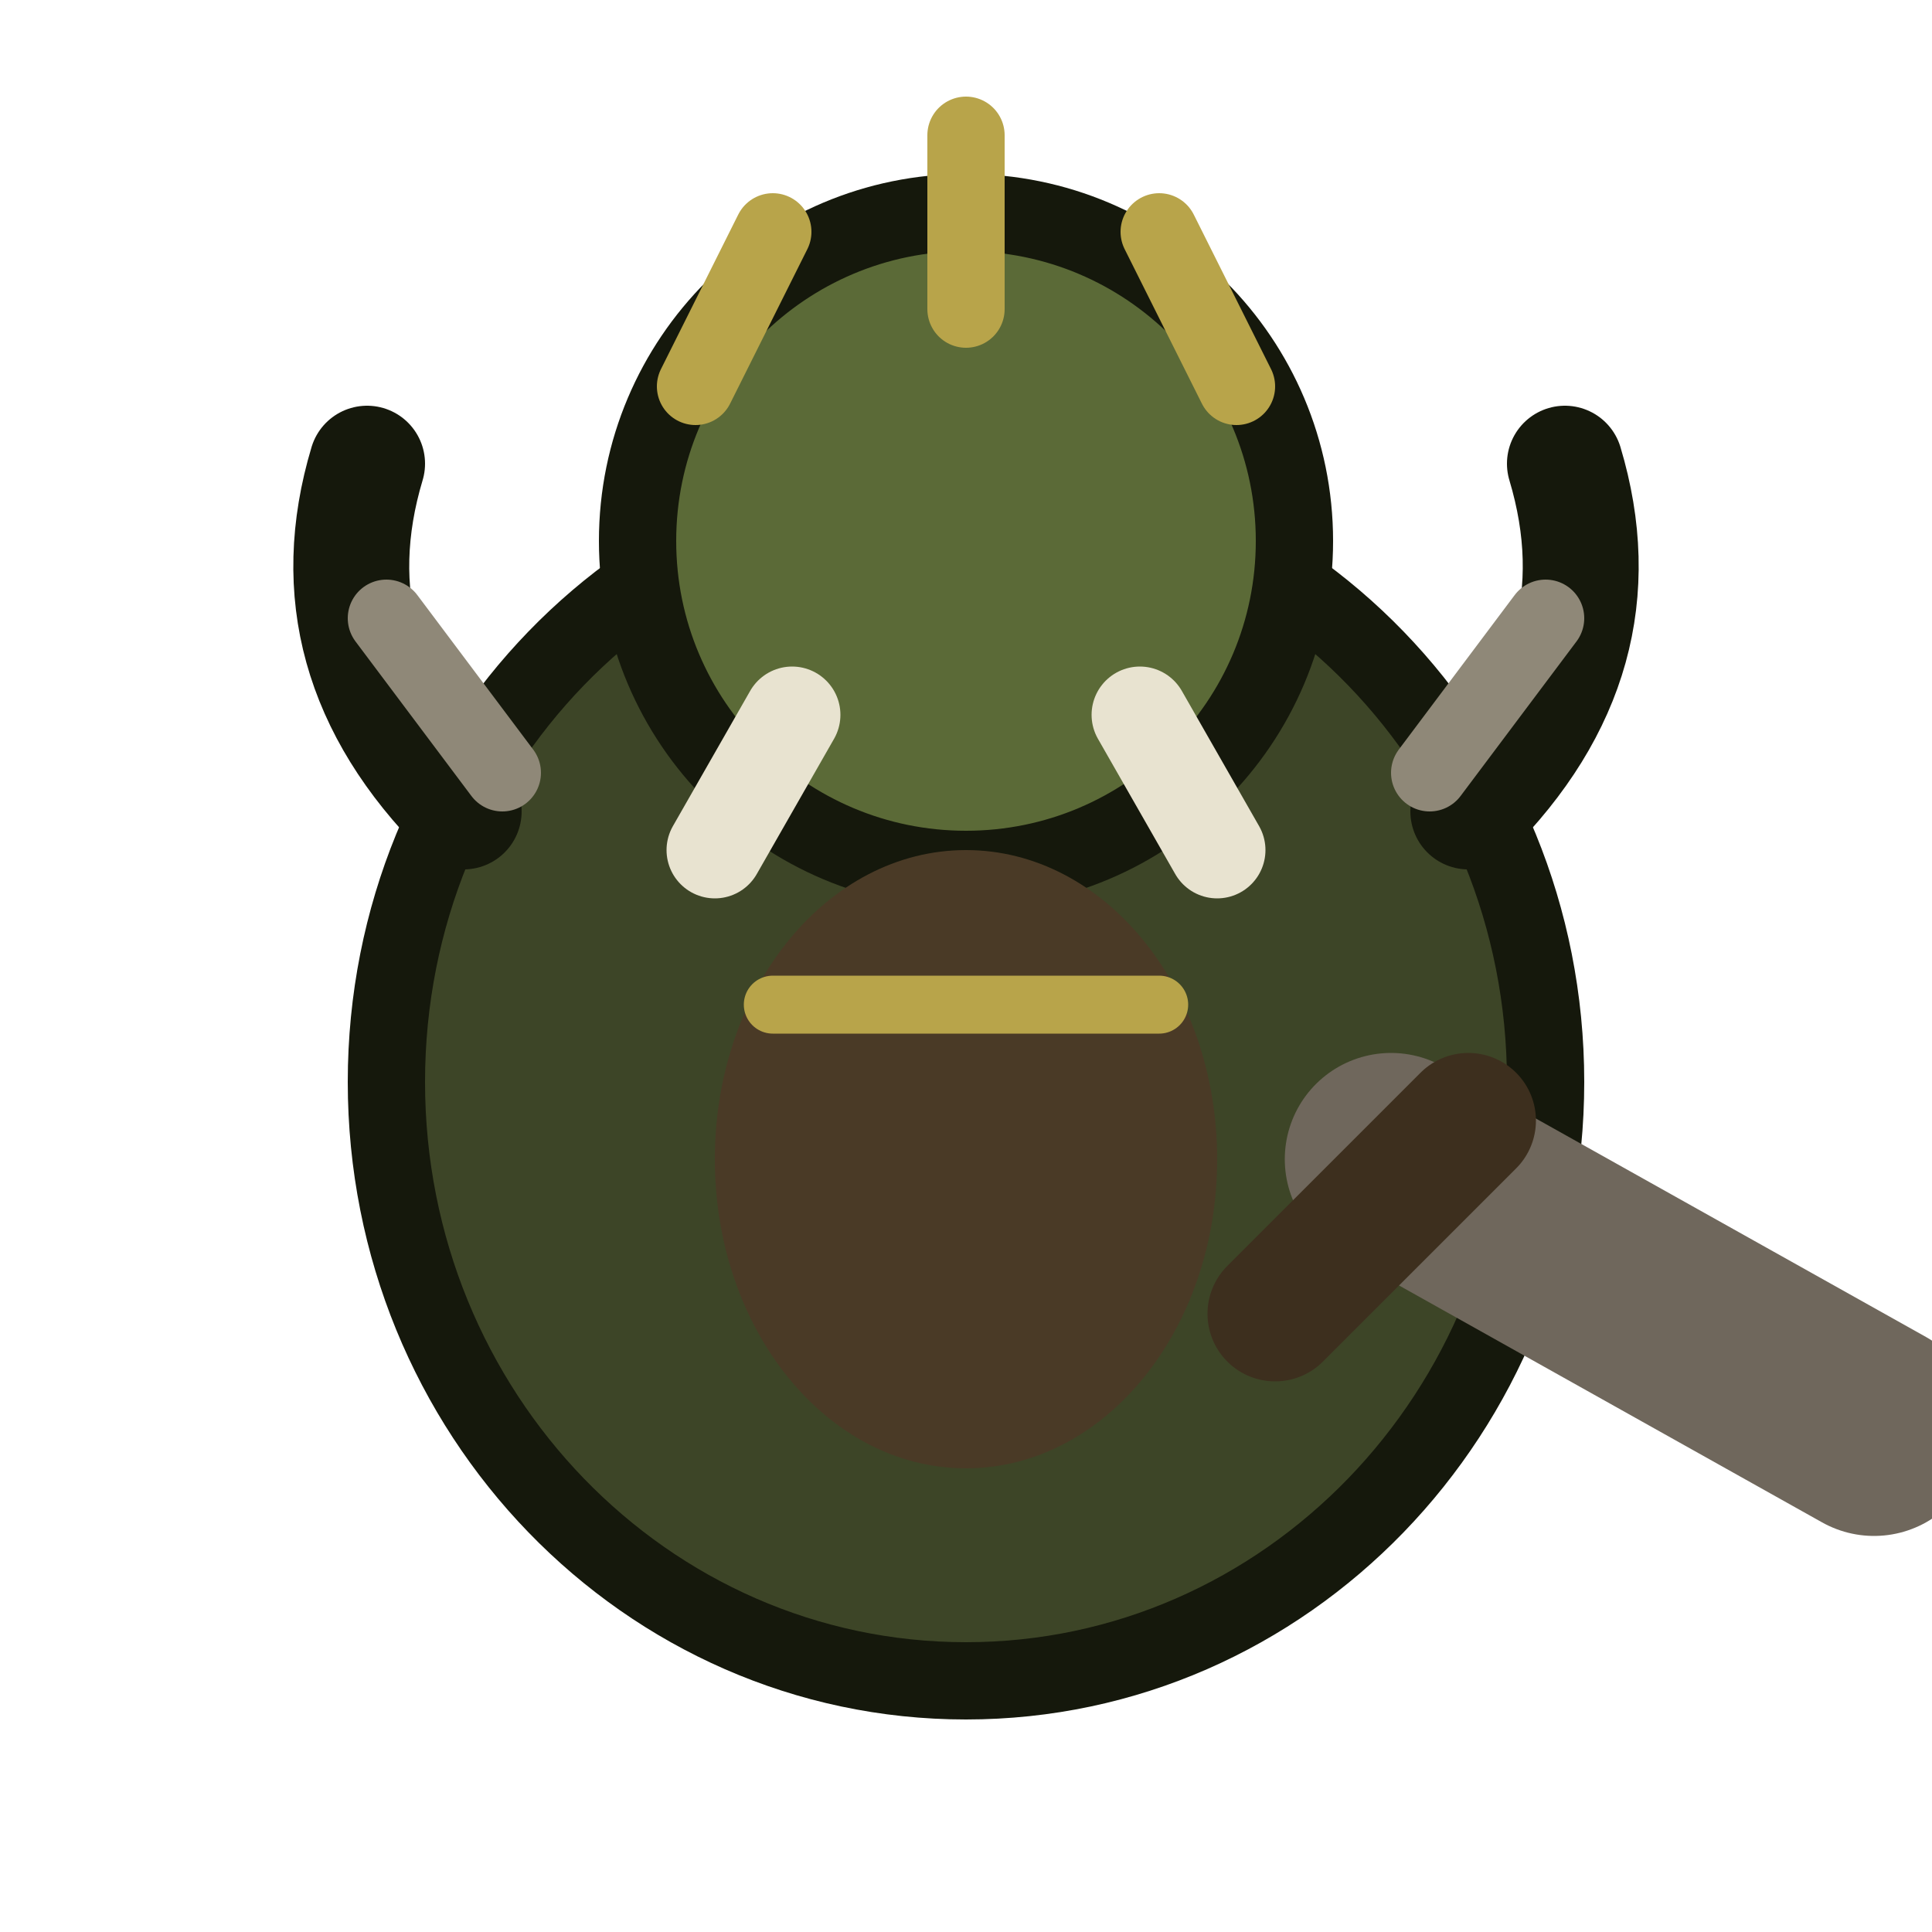
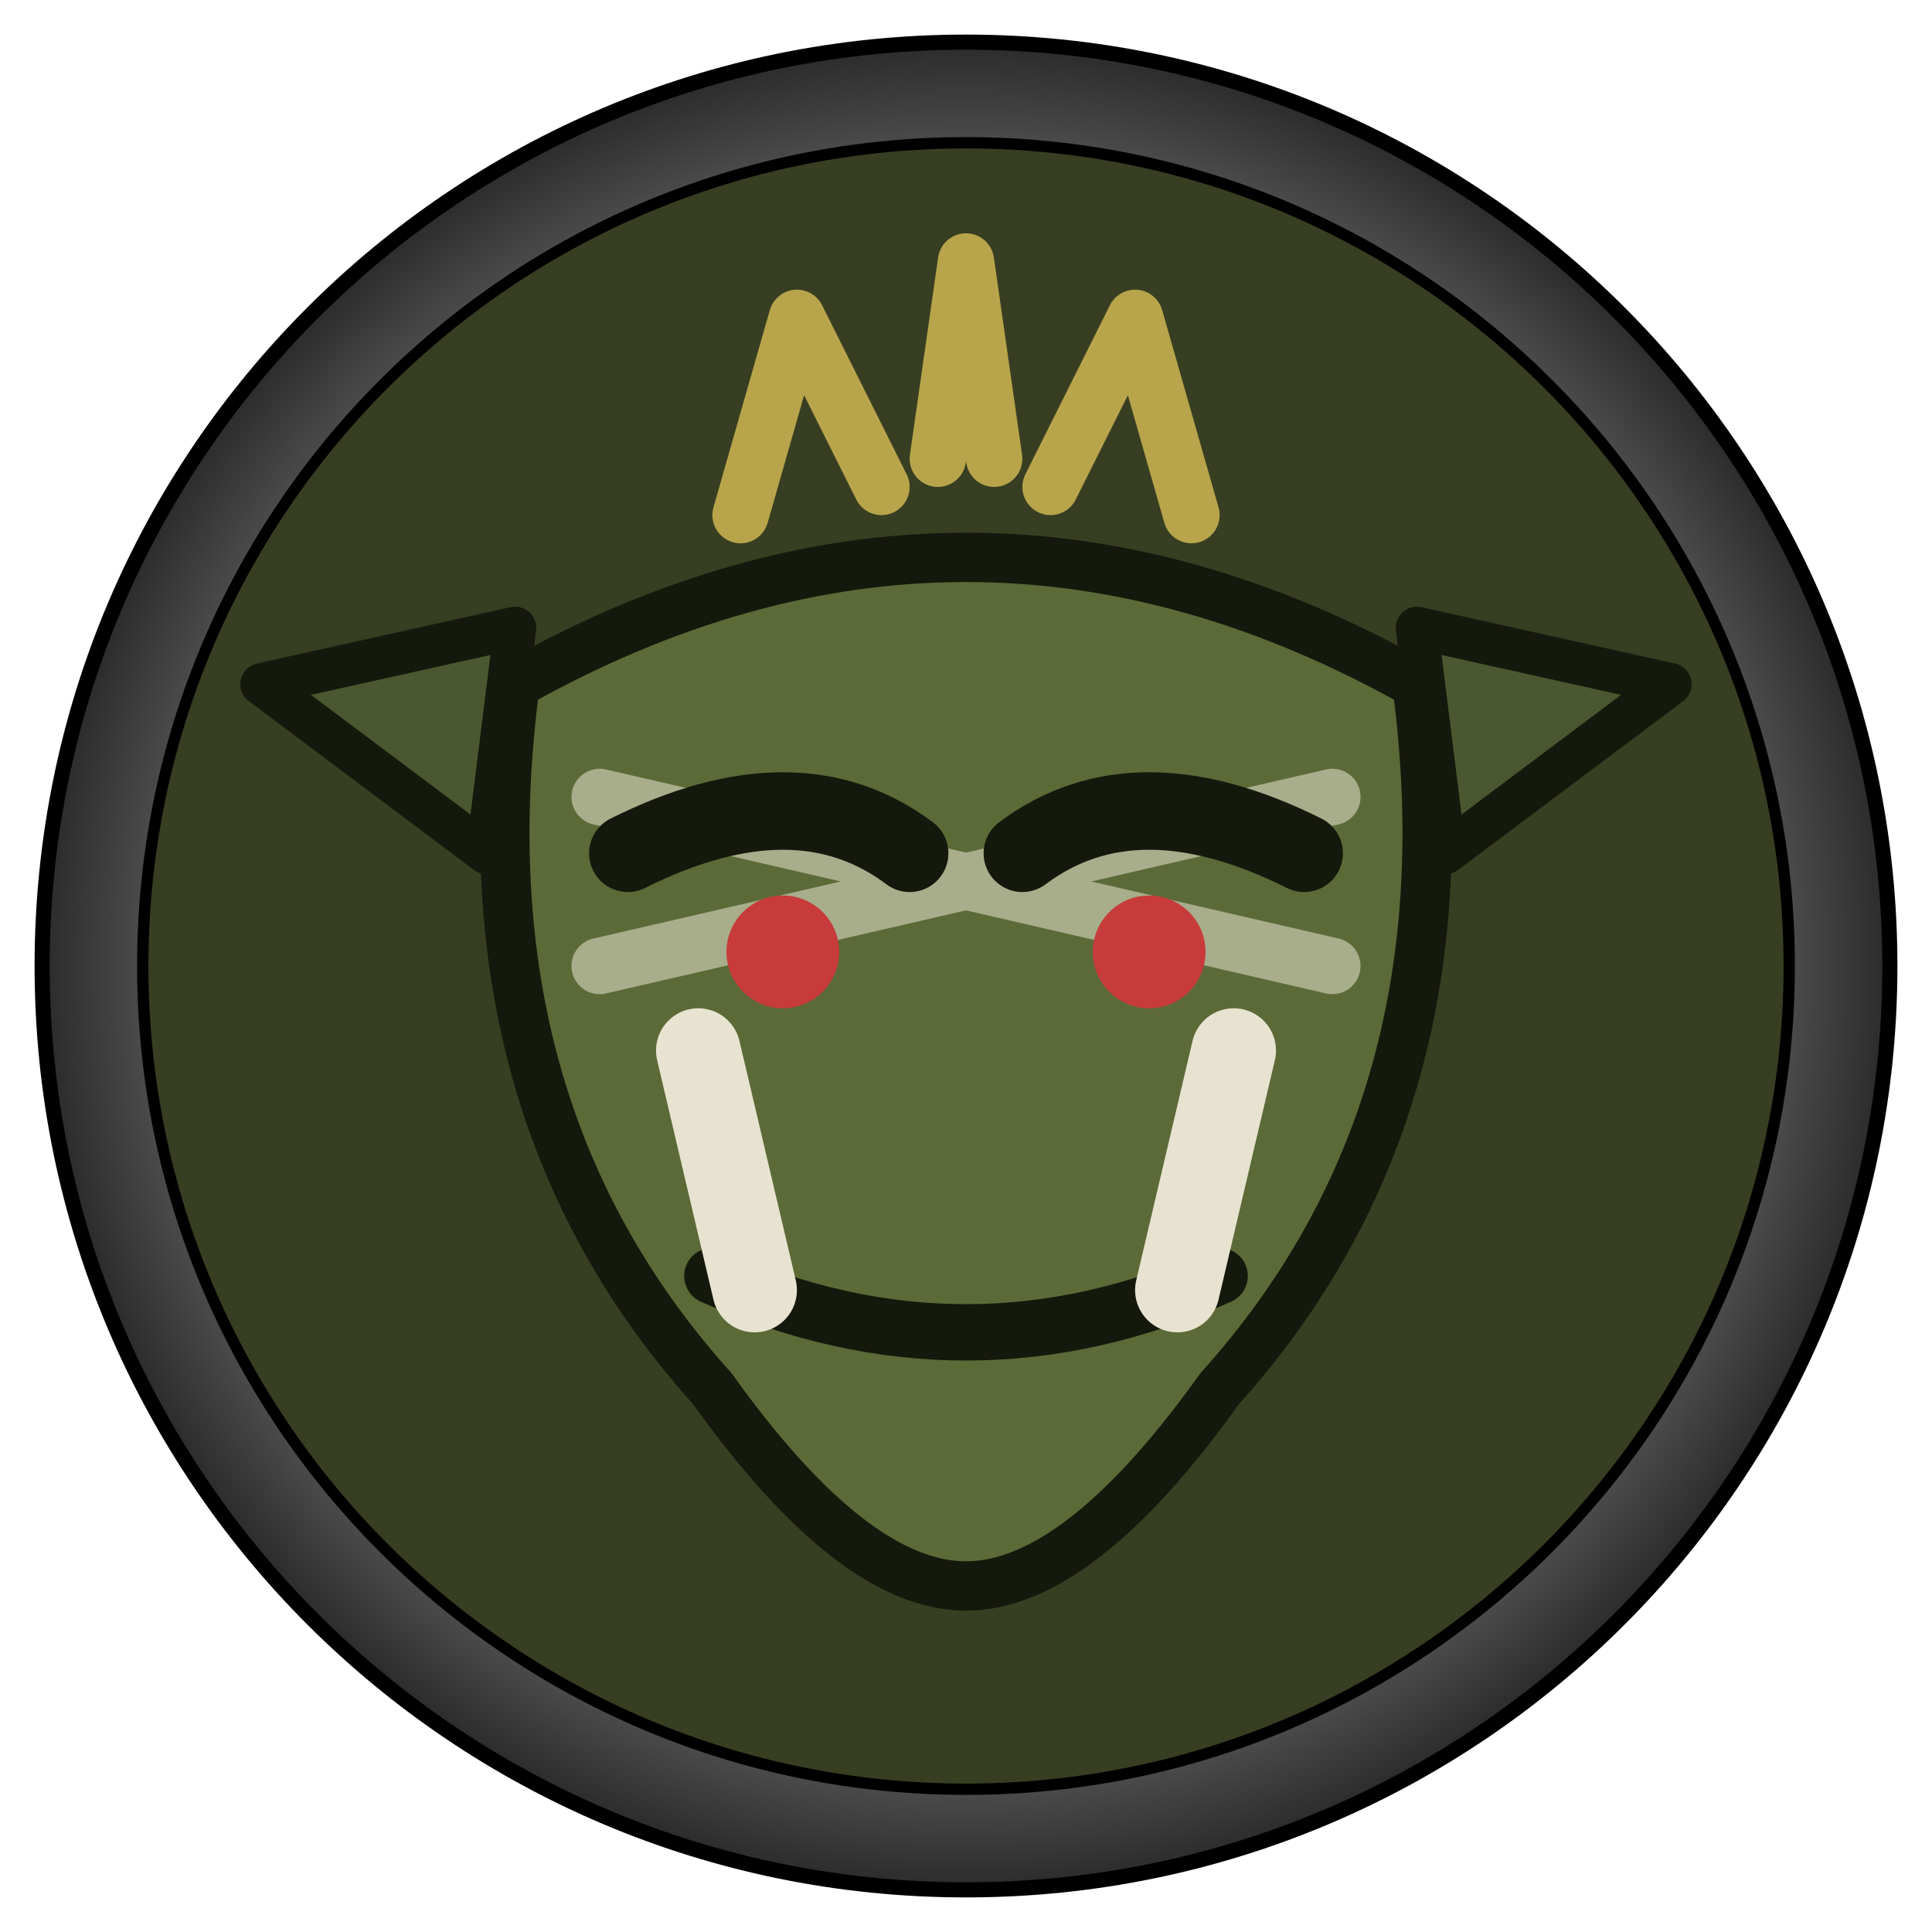
- <svg xmlns="http://www.w3.org/2000/svg" width="100%" height="100%" viewBox="0 0 100 100">
-   <ellipse cx="50" cy="56" rx="30" ry="31" fill="#3d4527" stroke="#15180c" stroke-width="4" />
-   <path d="M 24 42 Q 16 34 19 24" fill="none" stroke="#15180c" stroke-width="6" stroke-linecap="round" />
-   <path d="M 76 42 Q 84 34 81 24" fill="none" stroke="#15180c" stroke-width="6" stroke-linecap="round" />
-   <path d="M 26 40 l -6 -8 M 74 40 l 6 -8" stroke="#8f8878" stroke-width="4" stroke-linecap="round" />
-   <circle cx="50" cy="28" r="17" fill="#5b6a37" stroke="#15180c" stroke-width="4" />
-   <path d="M 36 20 l 4 -8 M 50 16 l 0 -9 M 64 20 l -4 -8" stroke="#b8a44a" stroke-width="4" stroke-linecap="round" />
-   <path d="M 41 37 l -4 7" stroke="#e8e3d0" stroke-width="5" stroke-linecap="round" />
-   <path d="M 59 37 l 4 7" stroke="#e8e3d0" stroke-width="5" stroke-linecap="round" />
-   <path d="M 72 60 L 97 74" stroke="#6f675c" stroke-width="11" stroke-linecap="round" />
-   <path d="M 66 68 l 10 -10" stroke="#3d2f1e" stroke-width="7" stroke-linecap="round" />
-   <ellipse cx="50" cy="60" rx="13" ry="16" fill="#4a3a26" />
-   <path d="M 40 52 L 60 52" stroke="#b8a44a" stroke-width="3" stroke-linecap="round" />
+ <svg xmlns="http://www.w3.org/2000/svg" width="100%" height="100%" viewBox="0 0 512 512" version="1.1" xml:space="preserve" style="fill-rule:evenodd;clip-rule:evenodd;stroke-linecap:round;stroke-linejoin:round;stroke-miterlimit:1.5;">
+   <g transform="matrix(1.164025,0,0,1.164025,-57.51083,-54.01875)">
+     <circle cx="269.333" cy="266.333" r="210.333" style="fill:url(#_Radial1);stroke:black;stroke-width:3.44px;" />
+   </g>
+   <g transform="matrix(1.037243,0,0,1.037243,-23.36399,-20.25227)">
+     <circle cx="269.333" cy="266.333" r="210.333" style="fill:rgb(55,62,34);" />
+     <clipPath id="_clip2">
+       <circle cx="269.333" cy="266.333" r="210.333" />
+     </clipPath>
+     <g clip-path="url(#_clip2)">
+       <g transform="matrix(3.6,0,0,3.6,269.3333,266.3333)">
+         <g transform="matrix(1,0,0,1,-50,-50)">
+           <path d="M 34 18 L 38 4 L 44 16 M 48 14 L 50 0 L 52 14 M 56 16 L 62 4 L 66 18" fill="none" stroke="#b8a44a" stroke-width="4" stroke-linecap="round" stroke-linejoin="round" />
+           <path d="M 16 42 L 0 30 L 18 26 Z" fill="#4a5730 " stroke="#15180c" stroke-width="3" stroke-linejoin="round" />
+           <path d="M 84 42 L 100 30 L 82 26 Z" fill="#4a5730" stroke="#15180c" stroke-width="3" stroke-linejoin="round" />
+           <path d="M 18 30 Q 50 12 82 30 Q 86 60 68 80 Q 58 94 50 94 Q 42 94 32 80 Q 14 60 18 30 Z" fill="#5b6a37" stroke="#15180c" stroke-width="3.5" stroke-linejoin="round" />
+           <path d="M 24 38 L 76 50 M 24 50 L 76 38" stroke="#e8e3d0" stroke-width="4" stroke-linecap="round" opacity="0.55" />
+           <path d="M 26 42 Q 38 36 46 42 M 54 42 Q 62 36 74 42" fill="none" stroke="#15180c" stroke-width="5.5" stroke-linecap="round" />
+           <circle cx="37" cy="49" r="4" fill="#c73b3b" />
+           <circle cx="63" cy="49" r="4" fill="#c73b3b" />
+           <path d="M 32 72 Q 50 80 68 72" fill="none" stroke="#15180c" stroke-width="4" stroke-linecap="round" />
+           <path d="M 35 73 L 31 56" stroke="#e8e3d0" stroke-width="6" stroke-linecap="round" />
+           <path d="M 65 73 L 69 56" stroke="#e8e3d0" stroke-width="6" stroke-linecap="round" />
+         </g>
+       </g>
+     </g>
+     <circle cx="269.333" cy="266.333" r="210.333" style="fill:none;stroke:black;stroke-width:2.89px;" />
+   </g>
+   <defs>
+     <radialGradient id="_Radial1" cx="0" cy="0" r="1" gradientUnits="userSpaceOnUse" gradientTransform="matrix(0,210.3333,-210.3333,0,269.3333,266.3333)">
+       <stop offset="0" style="stop-color:white;stop-opacity:1" />
+       <stop offset="0.48" style="stop-color:rgb(198,198,198);stop-opacity:1" />
+       <stop offset="1" style="stop-color:rgb(44,44,44);stop-opacity:1" />
+     </radialGradient>
+   </defs>
</svg>
